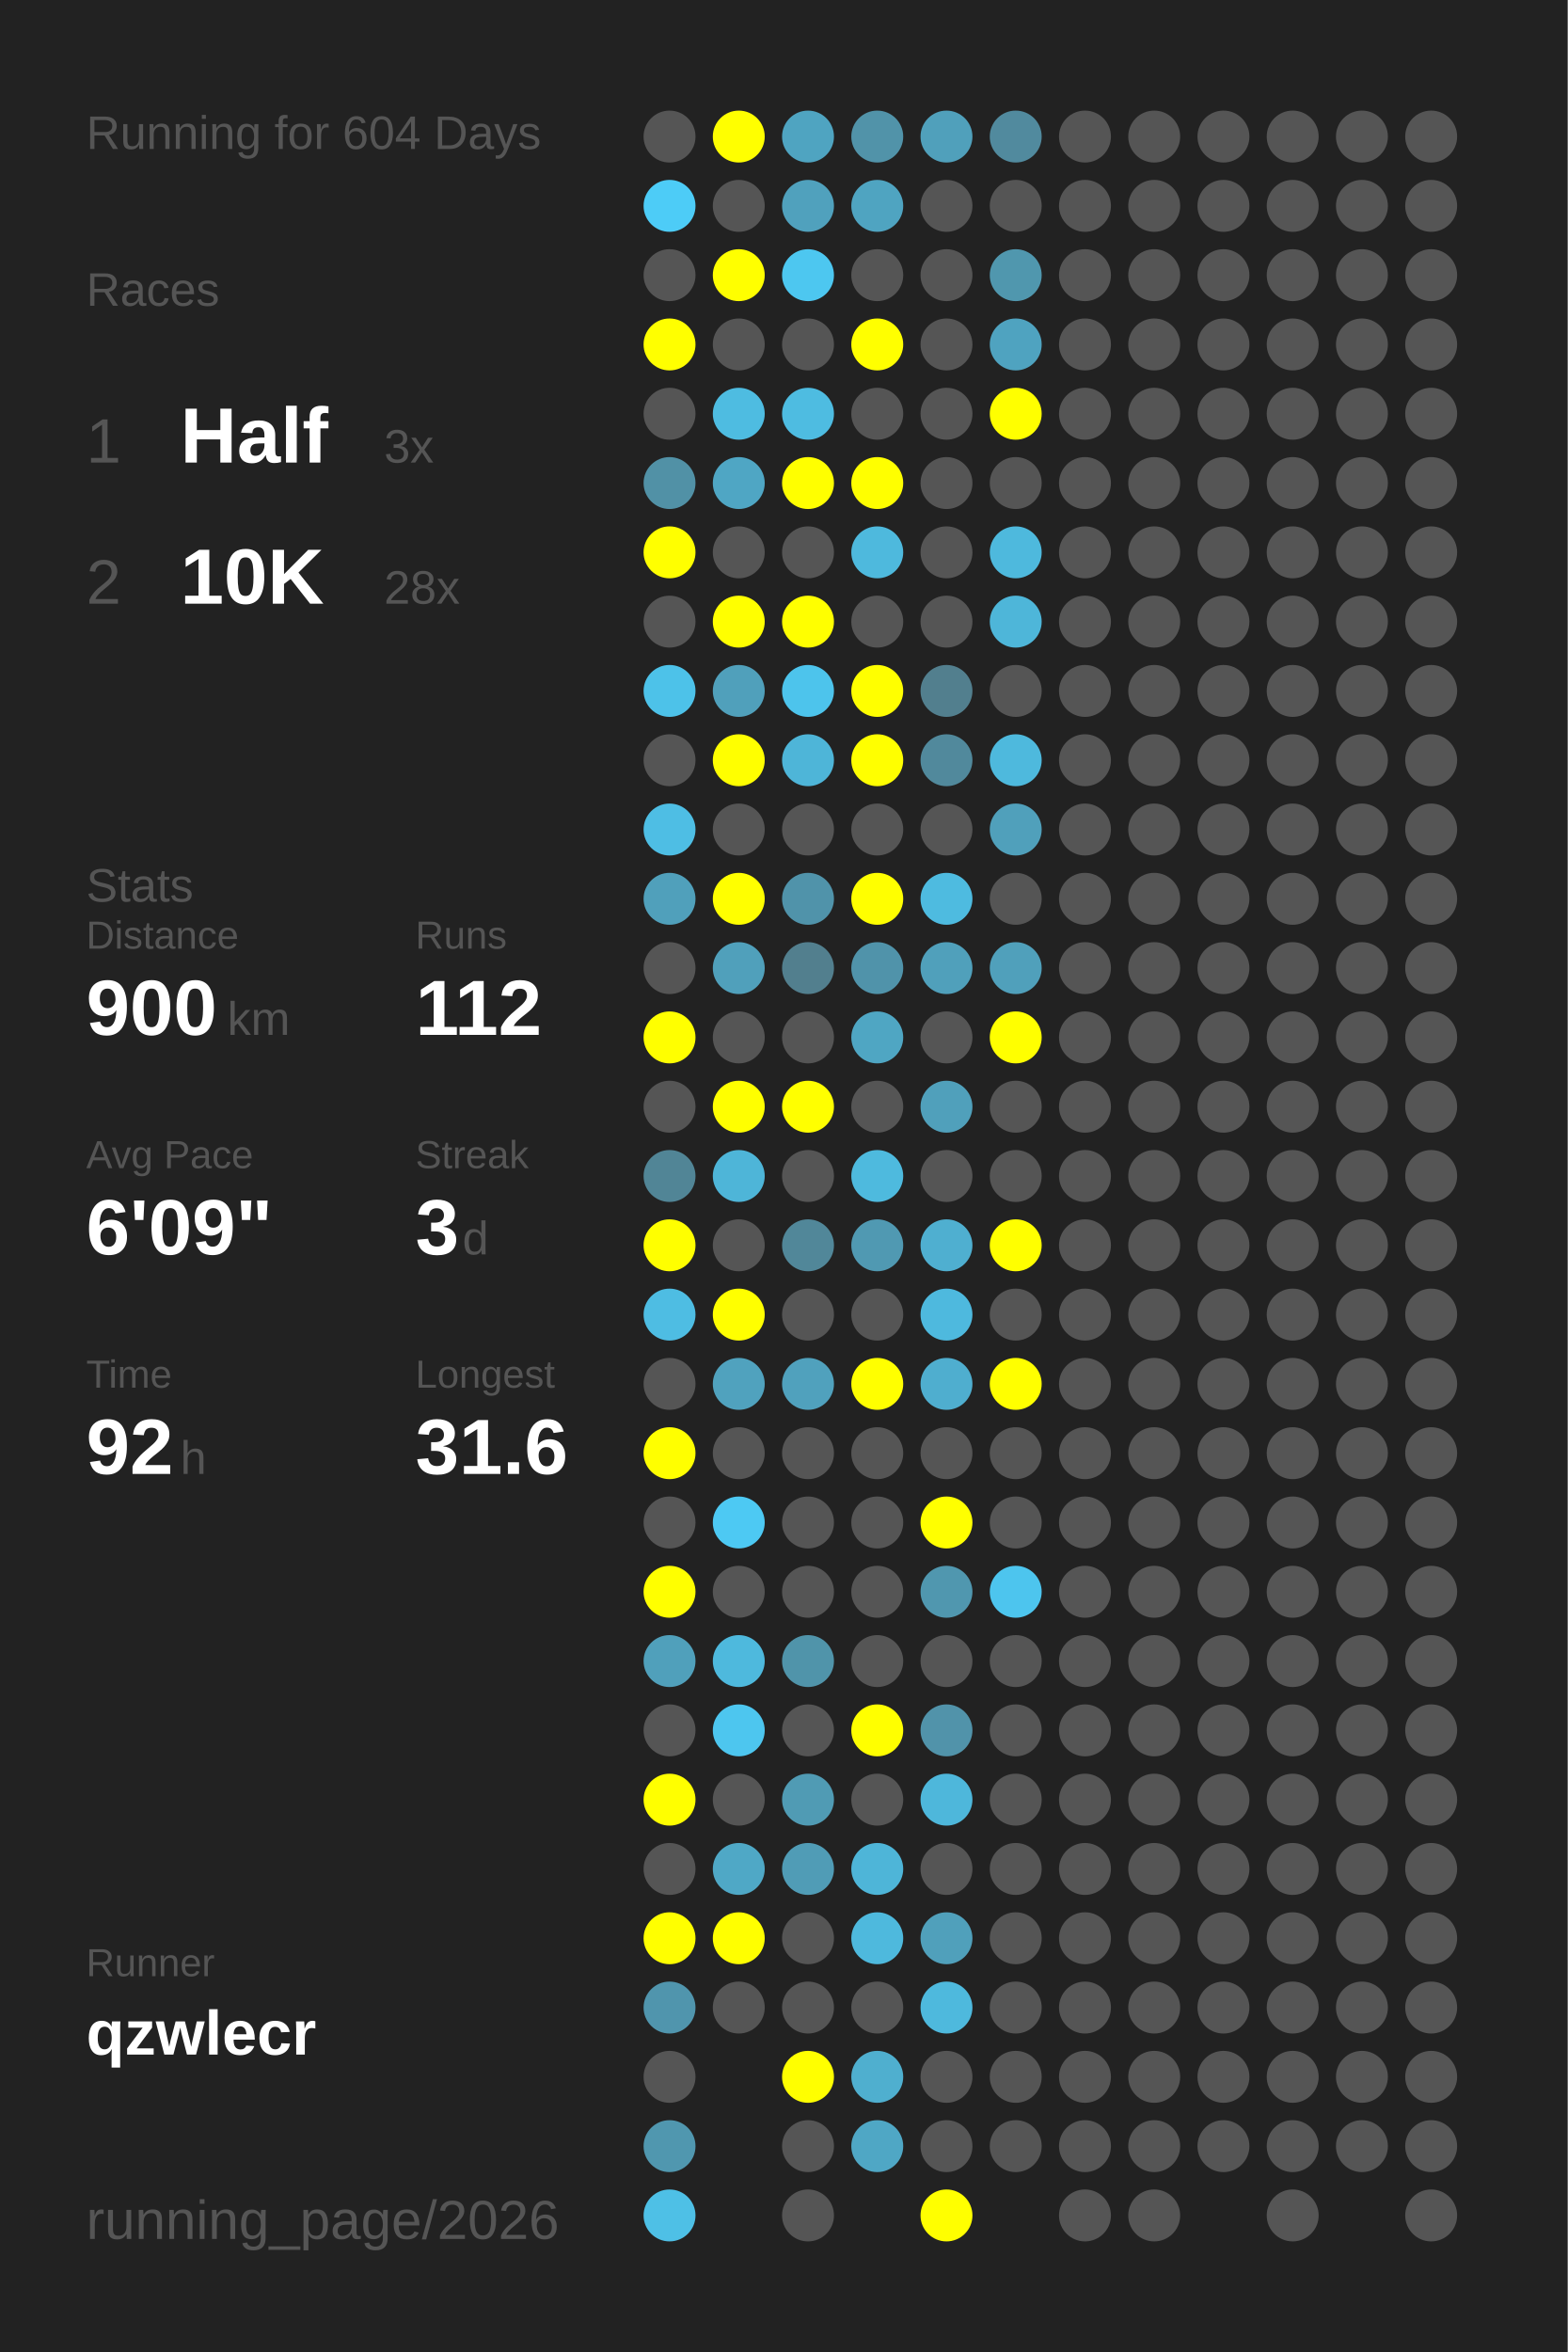
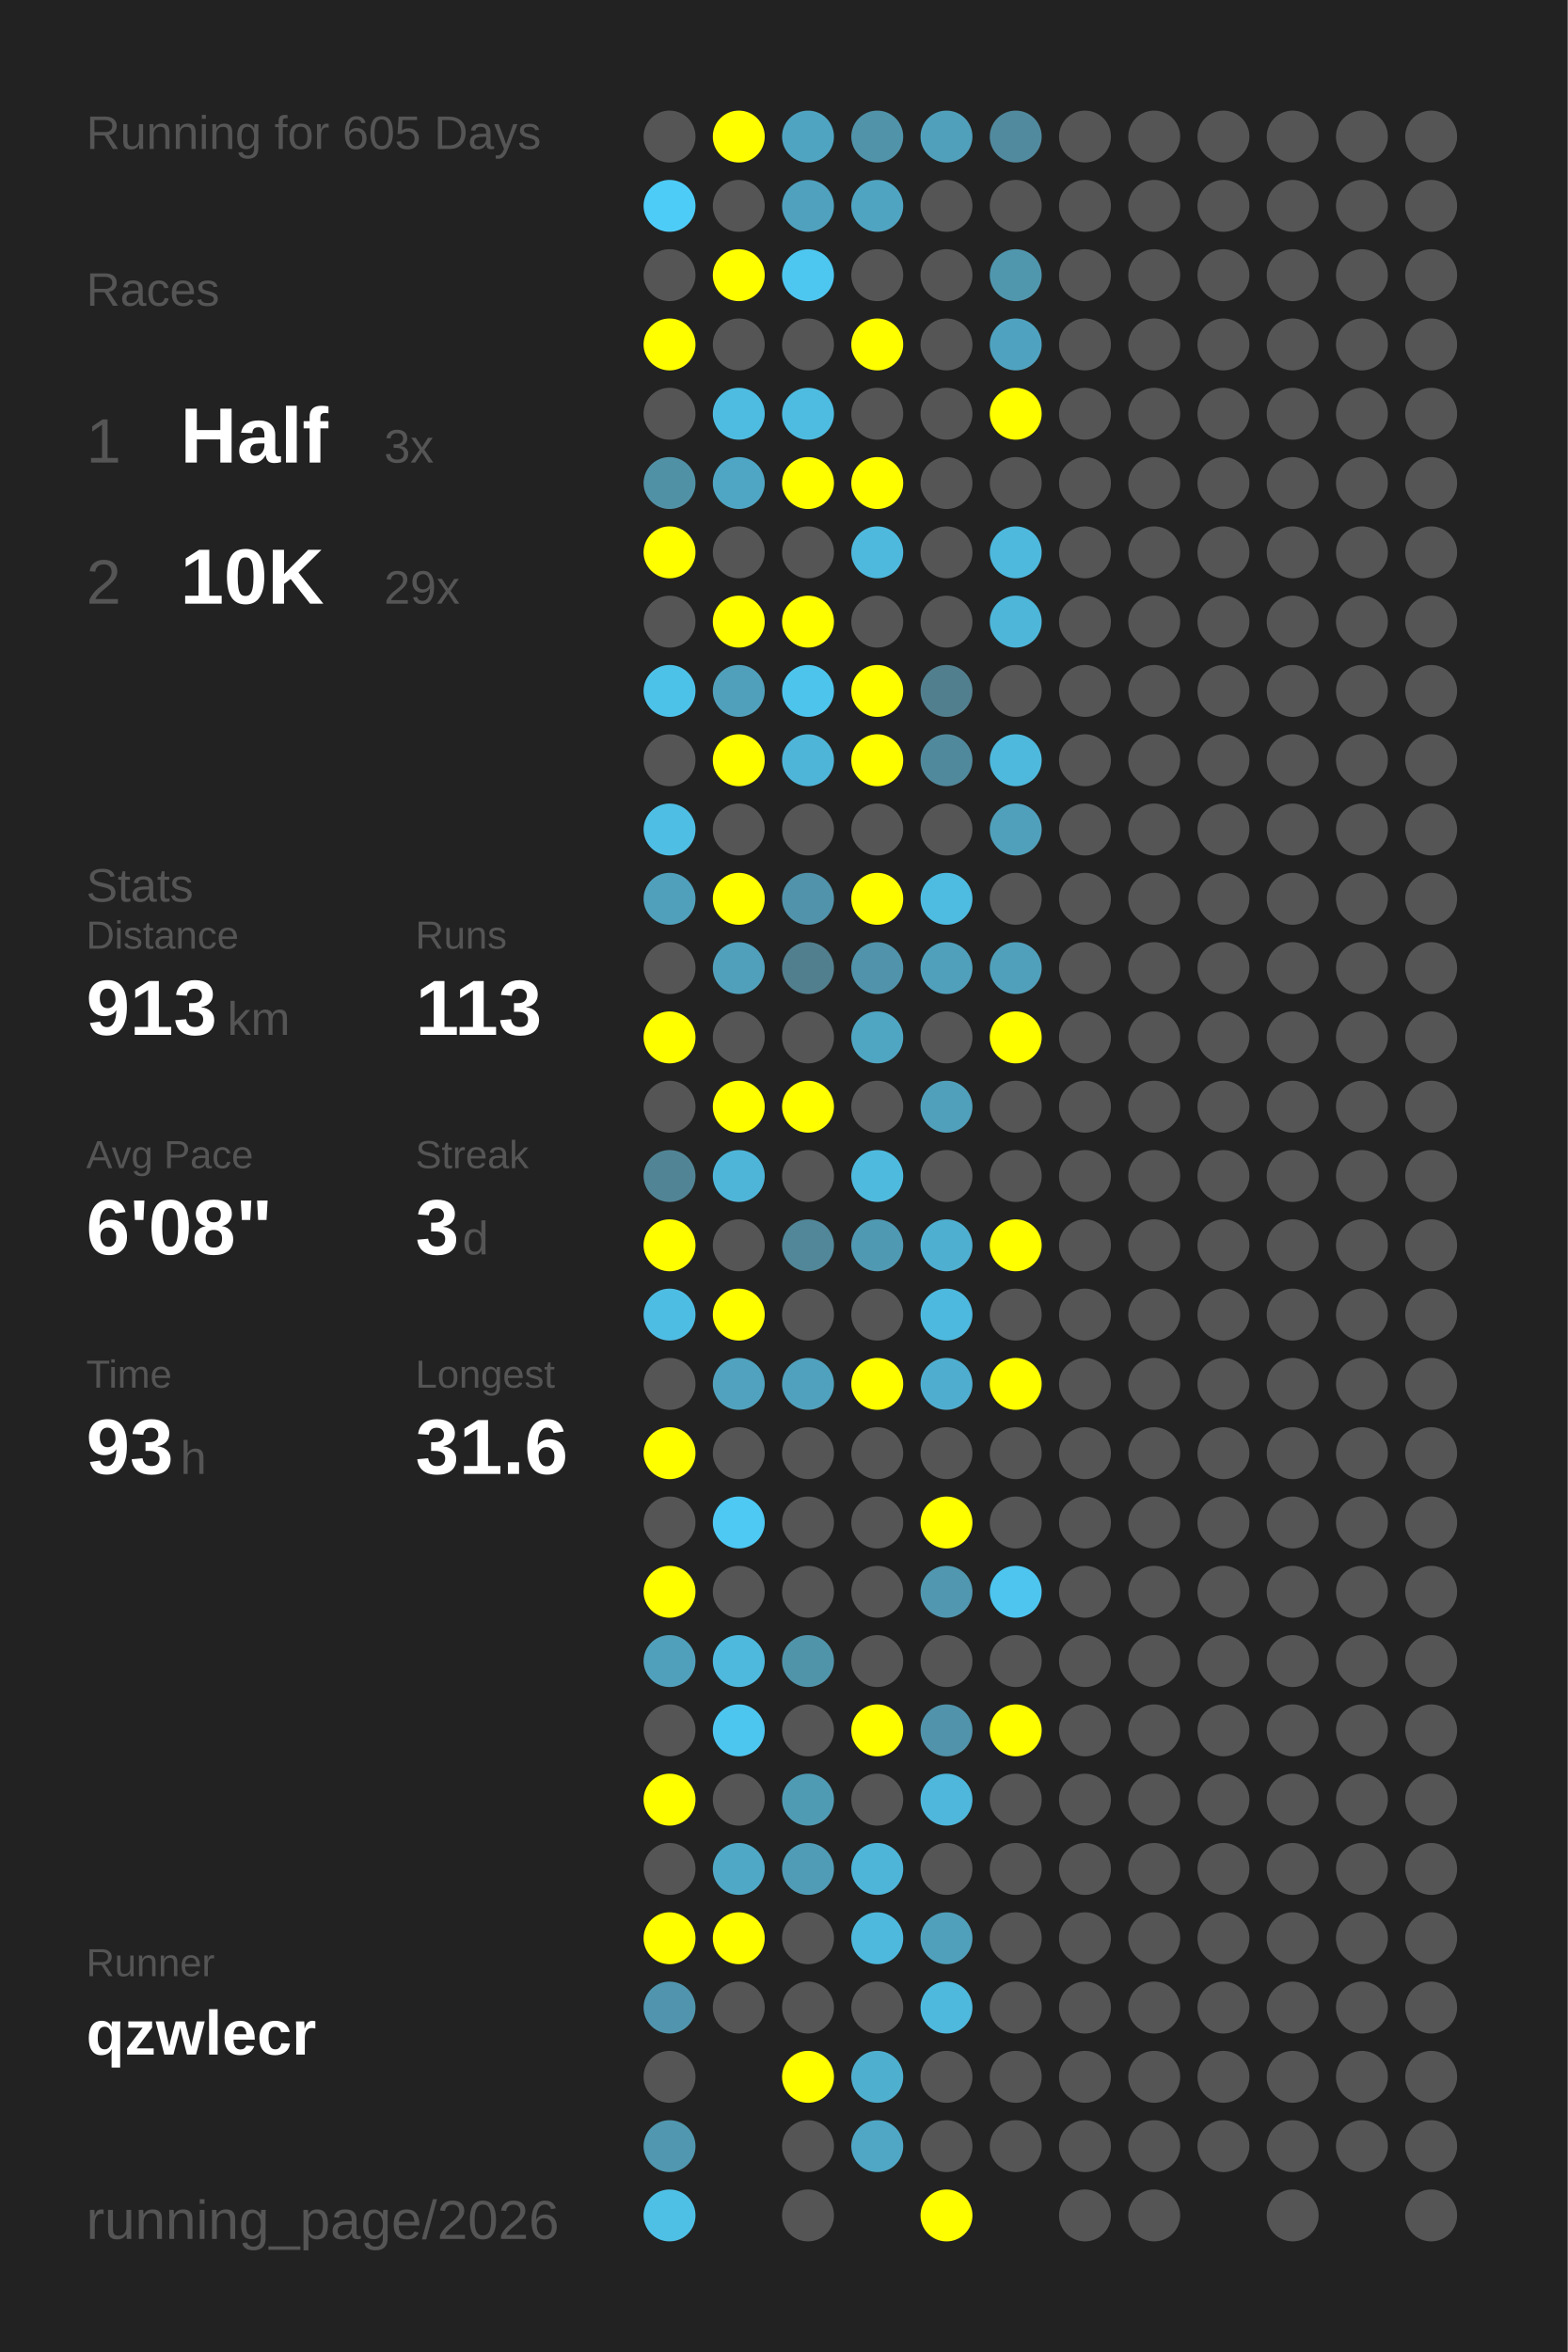
<svg xmlns="http://www.w3.org/2000/svg" baseProfile="full" height="300mm" version="1.1" viewBox="0,0,200,300" width="200mm">
  <defs />
  <rect fill="#222222" height="300" width="200" x="0" y="0" />
-   <text fill="#555555" style="font-size:6px; font-family:Arial;" x="11" y="19">Running for 604 Days</text>
+   <text fill="#555555" style="font-size:6px; font-family:Arial;" x="11" y="19">Running for 605 Days</text>
  <text fill="#555555" style="font-size:6px; font-family:Arial;" x="11" y="39">Races</text>
  <text fill="#555555" style="font-size:8px; font-family:Arial;" x="11" y="59">1</text>
  <text fill="#FFFFFF" style="font-size:10px; font-family:Arial; font-weight:bold;" x="23" y="59">Half</text>
  <text fill="#555555" style="font-size:6px; font-family:Arial;" x="49" y="59">3x</text>
  <text fill="#555555" style="font-size:8px; font-family:Arial;" x="11" y="77">2</text>
  <text fill="#FFFFFF" style="font-size:10px; font-family:Arial; font-weight:bold;" x="23" y="77">10K</text>
-   <text fill="#555555" style="font-size:6px; font-family:Arial;" x="49" y="77">28x</text>
+   <text fill="#555555" style="font-size:6px; font-family:Arial;" x="49" y="77">29x</text>
  <text fill="#555555" style="font-size:6px; font-family:Arial;" x="11" y="115">Stats</text>
  <text fill="#555555" style="font-size:5px; font-family:Arial;" x="11" y="121">Distance</text>
-   <text fill="#FFFFFF" style="font-size:10px; font-family:Arial; font-weight:bold;" x="11" y="132">900</text>
+   <text fill="#FFFFFF" style="font-size:10px; font-family:Arial; font-weight:bold;" x="11" y="132">913</text>
  <text fill="#555555" style="font-size:6px; font-family:Arial;" x="29" y="132">km</text>
  <text fill="#555555" style="font-size:5px; font-family:Arial;" x="53" y="121">Runs</text>
-   <text fill="#FFFFFF" style="font-size:10px; font-family:Arial; font-weight:bold;" x="53" y="132">112</text>
+   <text fill="#FFFFFF" style="font-size:10px; font-family:Arial; font-weight:bold;" x="53" y="132">113</text>
  <text fill="#555555" style="font-size:5px; font-family:Arial;" x="11" y="149">Avg Pace</text>
-   <text fill="#FFFFFF" style="font-size:10px; font-family:Arial; font-weight:bold;" x="11" y="160">6'09"</text>
+   <text fill="#FFFFFF" style="font-size:10px; font-family:Arial; font-weight:bold;" x="11" y="160">6'08"</text>
  <text fill="#555555" style="font-size:5px; font-family:Arial;" x="53" y="149">Streak</text>
  <text fill="#FFFFFF" style="font-size:10px; font-family:Arial; font-weight:bold;" x="53" y="160">3</text>
  <text fill="#555555" style="font-size:6px; font-family:Arial;" x="59" y="160">d</text>
  <text fill="#555555" style="font-size:5px; font-family:Arial;" x="11" y="177">Time</text>
-   <text fill="#FFFFFF" style="font-size:10px; font-family:Arial; font-weight:bold;" x="11" y="188">92</text>
+   <text fill="#FFFFFF" style="font-size:10px; font-family:Arial; font-weight:bold;" x="11" y="188">93</text>
  <text fill="#555555" style="font-size:6px; font-family:Arial;" x="23" y="188">h</text>
  <text fill="#555555" style="font-size:5px; font-family:Arial;" x="53" y="177">Longest</text>
  <text fill="#FFFFFF" style="font-size:10px; font-family:Arial; font-weight:bold;" x="53" y="188">31.6</text>
  <text fill="#555555" style="font-size:5px; font-family:Arial;" x="11" y="252.065">Runner</text>
  <text fill="#FFFFFF" style="font-size:8px; font-family:Arial; font-weight:bold;" x="11" y="262.065">qzwlecr</text>
  <text fill="#555555" style="font-size:7px; font-family:Arial;" x="11" y="285.581">running_page/2026</text>
  <circle cx="85.417" cy="17.419" fill="#555555" r="3.312" />
  <circle cx="85.417" cy="26.258" fill="#4dccf7" r="3.312" />
  <circle cx="85.417" cy="35.097" fill="#555555" r="3.312" />
  <circle cx="85.417" cy="43.935" fill="#FFFF00" r="3.312" />
  <circle cx="85.417" cy="52.774" fill="#555555" r="3.312" />
  <circle cx="85.417" cy="61.613" fill="#5191a6" r="3.312" />
  <circle cx="85.417" cy="70.452" fill="#FFFF00" r="3.312" />
  <circle cx="85.417" cy="79.29" fill="#555555" r="3.312" />
  <circle cx="85.417" cy="88.129" fill="#4dc2e9" r="3.312" />
  <circle cx="85.417" cy="96.968" fill="#555555" r="3.312" />
  <circle cx="85.417" cy="105.806" fill="#4ebee4" r="3.312" />
  <circle cx="85.417" cy="114.645" fill="#50a0bb" r="3.312" />
  <circle cx="85.417" cy="123.484" fill="#555555" r="3.312" />
  <circle cx="85.417" cy="132.323" fill="#FFFF00" r="3.312" />
  <circle cx="85.417" cy="141.161" fill="#555555" r="3.312" />
  <circle cx="85.417" cy="150" fill="#518596" r="3.312" />
  <circle cx="85.417" cy="158.839" fill="#FFFF00" r="3.312" />
  <circle cx="85.417" cy="167.677" fill="#4ebde3" r="3.312" />
  <circle cx="85.417" cy="176.516" fill="#555555" r="3.312" />
  <circle cx="85.417" cy="185.355" fill="#FFFF00" r="3.312" />
  <circle cx="85.417" cy="194.194" fill="#555555" r="3.312" />
  <circle cx="85.417" cy="203.032" fill="#FFFF00" r="3.312" />
  <circle cx="85.417" cy="211.871" fill="#50a0bb" r="3.312" />
  <circle cx="85.417" cy="220.71" fill="#555555" r="3.312" />
  <circle cx="85.417" cy="229.548" fill="#FFFF00" r="3.312" />
  <circle cx="85.417" cy="238.387" fill="#555555" r="3.312" />
  <circle cx="85.417" cy="247.226" fill="#FFFF00" r="3.312" />
  <circle cx="85.417" cy="256.065" fill="#5095ad" r="3.312" />
  <circle cx="85.417" cy="264.903" fill="#555555" r="3.312" />
  <circle cx="85.417" cy="273.742" fill="#5097af" r="3.312" />
  <circle cx="85.417" cy="282.581" fill="#4ec0e6" r="3.312" />
  <circle cx="94.25" cy="17.419" fill="#FFFF00" r="3.312" />
  <circle cx="94.25" cy="26.258" fill="#555555" r="3.312" />
  <circle cx="94.25" cy="35.097" fill="#FFFF00" r="3.312" />
  <circle cx="94.25" cy="43.935" fill="#555555" r="3.312" />
  <circle cx="94.25" cy="52.774" fill="#4ebce1" r="3.312" />
  <circle cx="94.25" cy="61.613" fill="#4fa6c4" r="3.312" />
  <circle cx="94.25" cy="70.452" fill="#555555" r="3.312" />
  <circle cx="94.25" cy="79.29" fill="#FFFF00" r="3.312" />
  <circle cx="94.25" cy="88.129" fill="#50a0bb" r="3.312" />
  <circle cx="94.25" cy="96.968" fill="#FFFF00" r="3.312" />
  <circle cx="94.25" cy="105.806" fill="#555555" r="3.312" />
  <circle cx="94.25" cy="114.645" fill="#FFFF00" r="3.312" />
  <circle cx="94.25" cy="123.484" fill="#50a0bb" r="3.312" />
  <circle cx="94.25" cy="132.323" fill="#555555" r="3.312" />
  <circle cx="94.25" cy="141.161" fill="#FFFF00" r="3.312" />
  <circle cx="94.25" cy="150" fill="#4eb5d8" r="3.312" />
  <circle cx="94.25" cy="158.839" fill="#555555" r="3.312" />
  <circle cx="94.25" cy="167.677" fill="#FFFF00" r="3.312" />
  <circle cx="94.25" cy="176.516" fill="#50a2be" r="3.312" />
  <circle cx="94.25" cy="185.355" fill="#555555" r="3.312" />
  <circle cx="94.25" cy="194.194" fill="#4dc9f3" r="3.312" />
  <circle cx="94.25" cy="203.032" fill="#555555" r="3.312" />
  <circle cx="94.25" cy="211.871" fill="#4eb9dd" r="3.312" />
  <circle cx="94.25" cy="220.71" fill="#4dc6ef" r="3.312" />
  <circle cx="94.25" cy="229.548" fill="#555555" r="3.312" />
  <circle cx="94.25" cy="238.387" fill="#4fa8c6" r="3.312" />
  <circle cx="94.25" cy="247.226" fill="#FFFF00" r="3.312" />
  <circle cx="94.25" cy="256.065" fill="#555555" r="3.312" />
  <circle cx="103.083" cy="17.419" fill="#4fa4c1" r="3.312" />
  <circle cx="103.083" cy="26.258" fill="#50a1bd" r="3.312" />
  <circle cx="103.083" cy="35.097" fill="#4dc7f0" r="3.312" />
  <circle cx="103.083" cy="43.935" fill="#555555" r="3.312" />
  <circle cx="103.083" cy="52.774" fill="#4ebce1" r="3.312" />
  <circle cx="103.083" cy="61.613" fill="#FFFF00" r="3.312" />
  <circle cx="103.083" cy="70.452" fill="#555555" r="3.312" />
  <circle cx="103.083" cy="79.29" fill="#FFFF00" r="3.312" />
  <circle cx="103.083" cy="88.129" fill="#4dc4ec" r="3.312" />
  <circle cx="103.083" cy="96.968" fill="#4eb5d8" r="3.312" />
  <circle cx="103.083" cy="105.806" fill="#555555" r="3.312" />
  <circle cx="103.083" cy="114.645" fill="#5093aa" r="3.312" />
  <circle cx="103.083" cy="123.484" fill="#527f8e" r="3.312" />
  <circle cx="103.083" cy="132.323" fill="#555555" r="3.312" />
  <circle cx="103.083" cy="141.161" fill="#FFFF00" r="3.312" />
  <circle cx="103.083" cy="150" fill="#555555" r="3.312" />
  <circle cx="103.083" cy="158.839" fill="#518799" r="3.312" />
  <circle cx="103.083" cy="167.677" fill="#555555" r="3.312" />
  <circle cx="103.083" cy="176.516" fill="#50a1bd" r="3.312" />
  <circle cx="103.083" cy="185.355" fill="#555555" r="3.312" />
  <circle cx="103.083" cy="194.194" fill="#555555" r="3.312" />
  <circle cx="103.083" cy="203.032" fill="#555555" r="3.312" />
  <circle cx="103.083" cy="211.871" fill="#5094aa" r="3.312" />
  <circle cx="103.083" cy="220.71" fill="#555555" r="3.312" />
  <circle cx="103.083" cy="229.548" fill="#509bb4" r="3.312" />
  <circle cx="103.083" cy="238.387" fill="#509cb6" r="3.312" />
  <circle cx="103.083" cy="247.226" fill="#555555" r="3.312" />
  <circle cx="103.083" cy="256.065" fill="#555555" r="3.312" />
  <circle cx="103.083" cy="264.903" fill="#FFFF00" r="3.312" />
  <circle cx="103.083" cy="273.742" fill="#555555" r="3.312" />
  <circle cx="103.083" cy="282.581" fill="#555555" r="3.312" />
  <circle cx="111.917" cy="17.419" fill="#5193a9" r="3.312" />
  <circle cx="111.917" cy="26.258" fill="#4fa4c1" r="3.312" />
  <circle cx="111.917" cy="35.097" fill="#555555" r="3.312" />
  <circle cx="111.917" cy="43.935" fill="#FFFF00" r="3.312" />
  <circle cx="111.917" cy="52.774" fill="#555555" r="3.312" />
  <circle cx="111.917" cy="61.613" fill="#FFFF00" r="3.312" />
  <circle cx="111.917" cy="70.452" fill="#4eb9dd" r="3.312" />
  <circle cx="111.917" cy="79.29" fill="#555555" r="3.312" />
  <circle cx="111.917" cy="88.129" fill="#FFFF00" r="3.312" />
  <circle cx="111.917" cy="96.968" fill="#FFFF00" r="3.312" />
  <circle cx="111.917" cy="105.806" fill="#555555" r="3.312" />
  <circle cx="111.917" cy="114.645" fill="#FFFF00" r="3.312" />
  <circle cx="111.917" cy="123.484" fill="#5093aa" r="3.312" />
  <circle cx="111.917" cy="132.323" fill="#4fa6c3" r="3.312" />
  <circle cx="111.917" cy="141.161" fill="#555555" r="3.312" />
  <circle cx="111.917" cy="150" fill="#4ebade" r="3.312" />
  <circle cx="111.917" cy="158.839" fill="#5099b2" r="3.312" />
  <circle cx="111.917" cy="167.677" fill="#555555" r="3.312" />
  <circle cx="111.917" cy="176.516" fill="#FFFF00" r="3.312" />
  <circle cx="111.917" cy="185.355" fill="#555555" r="3.312" />
  <circle cx="111.917" cy="194.194" fill="#555555" r="3.312" />
  <circle cx="111.917" cy="203.032" fill="#555555" r="3.312" />
  <circle cx="111.917" cy="211.871" fill="#555555" r="3.312" />
  <circle cx="111.917" cy="220.71" fill="#FFFF00" r="3.312" />
  <circle cx="111.917" cy="229.548" fill="#555555" r="3.312" />
  <circle cx="111.917" cy="238.387" fill="#4eb5d8" r="3.312" />
  <circle cx="111.917" cy="247.226" fill="#4eb9dd" r="3.312" />
  <circle cx="111.917" cy="256.065" fill="#555555" r="3.312" />
  <circle cx="111.917" cy="264.903" fill="#4fafcf" r="3.312" />
  <circle cx="111.917" cy="273.742" fill="#4fa7c5" r="3.312" />
  <circle cx="120.75" cy="17.419" fill="#50a0bb" r="3.312" />
  <circle cx="120.75" cy="26.258" fill="#555555" r="3.312" />
  <circle cx="120.75" cy="35.097" fill="#555555" r="3.312" />
  <circle cx="120.75" cy="43.935" fill="#555555" r="3.312" />
  <circle cx="120.75" cy="52.774" fill="#555555" r="3.312" />
  <circle cx="120.75" cy="61.613" fill="#555555" r="3.312" />
  <circle cx="120.75" cy="70.452" fill="#555555" r="3.312" />
  <circle cx="120.75" cy="79.29" fill="#555555" r="3.312" />
  <circle cx="120.75" cy="88.129" fill="#527f8e" r="3.312" />
  <circle cx="120.75" cy="96.968" fill="#51899c" r="3.312" />
  <circle cx="120.75" cy="105.806" fill="#555555" r="3.312" />
  <circle cx="120.75" cy="114.645" fill="#4ebbe0" r="3.312" />
  <circle cx="120.75" cy="123.484" fill="#50a0bb" r="3.312" />
  <circle cx="120.75" cy="132.323" fill="#555555" r="3.312" />
  <circle cx="120.75" cy="141.161" fill="#50a0bb" r="3.312" />
  <circle cx="120.75" cy="150" fill="#555555" r="3.312" />
  <circle cx="120.75" cy="158.839" fill="#4fafd0" r="3.312" />
  <circle cx="120.75" cy="167.677" fill="#4eb9de" r="3.312" />
  <circle cx="120.75" cy="176.516" fill="#4faecf" r="3.312" />
  <circle cx="120.75" cy="185.355" fill="#555555" r="3.312" />
  <circle cx="120.75" cy="194.194" fill="#FFFF00" r="3.312" />
  <circle cx="120.75" cy="203.032" fill="#5097af" r="3.312" />
  <circle cx="120.75" cy="211.871" fill="#555555" r="3.312" />
  <circle cx="120.75" cy="220.71" fill="#5193aa" r="3.312" />
  <circle cx="120.75" cy="229.548" fill="#4eb7db" r="3.312" />
  <circle cx="120.75" cy="238.387" fill="#555555" r="3.312" />
  <circle cx="120.75" cy="247.226" fill="#50a0bb" r="3.312" />
  <circle cx="120.75" cy="256.065" fill="#4eb9dd" r="3.312" />
  <circle cx="120.75" cy="264.903" fill="#555555" r="3.312" />
  <circle cx="120.75" cy="273.742" fill="#555555" r="3.312" />
  <circle cx="120.75" cy="282.581" fill="#FFFF00" r="3.312" />
  <circle cx="129.583" cy="17.419" fill="#518a9e" r="3.312" />
  <circle cx="129.583" cy="26.258" fill="#555555" r="3.312" />
  <circle cx="129.583" cy="35.097" fill="#5097ae" r="3.312" />
  <circle cx="129.583" cy="43.935" fill="#4fa3c0" r="3.312" />
  <circle cx="129.583" cy="52.774" fill="#FFFF00" r="3.312" />
  <circle cx="129.583" cy="61.613" fill="#555555" r="3.312" />
  <circle cx="129.583" cy="70.452" fill="#4eb9dd" r="3.312" />
  <circle cx="129.583" cy="79.29" fill="#4eb6d9" r="3.312" />
  <circle cx="129.583" cy="88.129" fill="#555555" r="3.312" />
  <circle cx="129.583" cy="96.968" fill="#4eb9dd" r="3.312" />
  <circle cx="129.583" cy="105.806" fill="#50a0bb" r="3.312" />
  <circle cx="129.583" cy="114.645" fill="#555555" r="3.312" />
  <circle cx="129.583" cy="123.484" fill="#50a0bb" r="3.312" />
  <circle cx="129.583" cy="132.323" fill="#FFFF00" r="3.312" />
  <circle cx="129.583" cy="141.161" fill="#555555" r="3.312" />
  <circle cx="129.583" cy="150" fill="#555555" r="3.312" />
  <circle cx="129.583" cy="158.839" fill="#FFFF00" r="3.312" />
  <circle cx="129.583" cy="167.677" fill="#555555" r="3.312" />
  <circle cx="129.583" cy="176.516" fill="#FFFF00" r="3.312" />
  <circle cx="129.583" cy="185.355" fill="#555555" r="3.312" />
  <circle cx="129.583" cy="194.194" fill="#555555" r="3.312" />
  <circle cx="129.583" cy="203.032" fill="#4dc5ee" r="3.312" />
  <circle cx="129.583" cy="211.871" fill="#555555" r="3.312" />
-   <circle cx="129.583" cy="220.71" fill="#555555" r="3.312" />
+   <circle cx="129.583" cy="220.71" fill="#FFFF00" r="3.312" />
  <circle cx="129.583" cy="229.548" fill="#555555" r="3.312" />
  <circle cx="129.583" cy="238.387" fill="#555555" r="3.312" />
  <circle cx="129.583" cy="247.226" fill="#555555" r="3.312" />
  <circle cx="129.583" cy="256.065" fill="#555555" r="3.312" />
  <circle cx="129.583" cy="264.903" fill="#555555" r="3.312" />
  <circle cx="129.583" cy="273.742" fill="#555555" r="3.312" />
  <circle cx="138.417" cy="17.419" fill="#555555" r="3.312" />
  <circle cx="138.417" cy="26.258" fill="#555555" r="3.312" />
  <circle cx="138.417" cy="35.097" fill="#555555" r="3.312" />
  <circle cx="138.417" cy="43.935" fill="#555555" r="3.312" />
  <circle cx="138.417" cy="52.774" fill="#555555" r="3.312" />
  <circle cx="138.417" cy="61.613" fill="#555555" r="3.312" />
  <circle cx="138.417" cy="70.452" fill="#555555" r="3.312" />
  <circle cx="138.417" cy="79.29" fill="#555555" r="3.312" />
  <circle cx="138.417" cy="88.129" fill="#555555" r="3.312" />
  <circle cx="138.417" cy="96.968" fill="#555555" r="3.312" />
  <circle cx="138.417" cy="105.806" fill="#555555" r="3.312" />
  <circle cx="138.417" cy="114.645" fill="#555555" r="3.312" />
  <circle cx="138.417" cy="123.484" fill="#555555" r="3.312" />
  <circle cx="138.417" cy="132.323" fill="#555555" r="3.312" />
  <circle cx="138.417" cy="141.161" fill="#555555" r="3.312" />
  <circle cx="138.417" cy="150" fill="#555555" r="3.312" />
  <circle cx="138.417" cy="158.839" fill="#555555" r="3.312" />
  <circle cx="138.417" cy="167.677" fill="#555555" r="3.312" />
  <circle cx="138.417" cy="176.516" fill="#555555" r="3.312" />
  <circle cx="138.417" cy="185.355" fill="#555555" r="3.312" />
  <circle cx="138.417" cy="194.194" fill="#555555" r="3.312" />
  <circle cx="138.417" cy="203.032" fill="#555555" r="3.312" />
  <circle cx="138.417" cy="211.871" fill="#555555" r="3.312" />
  <circle cx="138.417" cy="220.71" fill="#555555" r="3.312" />
  <circle cx="138.417" cy="229.548" fill="#555555" r="3.312" />
  <circle cx="138.417" cy="238.387" fill="#555555" r="3.312" />
  <circle cx="138.417" cy="247.226" fill="#555555" r="3.312" />
  <circle cx="138.417" cy="256.065" fill="#555555" r="3.312" />
  <circle cx="138.417" cy="264.903" fill="#555555" r="3.312" />
  <circle cx="138.417" cy="273.742" fill="#555555" r="3.312" />
  <circle cx="138.417" cy="282.581" fill="#555555" r="3.312" />
  <circle cx="147.25" cy="17.419" fill="#555555" r="3.312" />
  <circle cx="147.25" cy="26.258" fill="#555555" r="3.312" />
  <circle cx="147.25" cy="35.097" fill="#555555" r="3.312" />
  <circle cx="147.25" cy="43.935" fill="#555555" r="3.312" />
  <circle cx="147.25" cy="52.774" fill="#555555" r="3.312" />
  <circle cx="147.25" cy="61.613" fill="#555555" r="3.312" />
  <circle cx="147.25" cy="70.452" fill="#555555" r="3.312" />
  <circle cx="147.25" cy="79.29" fill="#555555" r="3.312" />
  <circle cx="147.25" cy="88.129" fill="#555555" r="3.312" />
  <circle cx="147.25" cy="96.968" fill="#555555" r="3.312" />
  <circle cx="147.25" cy="105.806" fill="#555555" r="3.312" />
  <circle cx="147.25" cy="114.645" fill="#555555" r="3.312" />
  <circle cx="147.25" cy="123.484" fill="#555555" r="3.312" />
  <circle cx="147.25" cy="132.323" fill="#555555" r="3.312" />
  <circle cx="147.25" cy="141.161" fill="#555555" r="3.312" />
  <circle cx="147.25" cy="150" fill="#555555" r="3.312" />
  <circle cx="147.25" cy="158.839" fill="#555555" r="3.312" />
  <circle cx="147.25" cy="167.677" fill="#555555" r="3.312" />
  <circle cx="147.25" cy="176.516" fill="#555555" r="3.312" />
  <circle cx="147.25" cy="185.355" fill="#555555" r="3.312" />
  <circle cx="147.25" cy="194.194" fill="#555555" r="3.312" />
  <circle cx="147.25" cy="203.032" fill="#555555" r="3.312" />
  <circle cx="147.25" cy="211.871" fill="#555555" r="3.312" />
  <circle cx="147.25" cy="220.71" fill="#555555" r="3.312" />
  <circle cx="147.25" cy="229.548" fill="#555555" r="3.312" />
  <circle cx="147.25" cy="238.387" fill="#555555" r="3.312" />
  <circle cx="147.25" cy="247.226" fill="#555555" r="3.312" />
  <circle cx="147.25" cy="256.065" fill="#555555" r="3.312" />
  <circle cx="147.25" cy="264.903" fill="#555555" r="3.312" />
  <circle cx="147.25" cy="273.742" fill="#555555" r="3.312" />
  <circle cx="147.25" cy="282.581" fill="#555555" r="3.312" />
  <circle cx="156.083" cy="17.419" fill="#555555" r="3.312" />
  <circle cx="156.083" cy="26.258" fill="#555555" r="3.312" />
  <circle cx="156.083" cy="35.097" fill="#555555" r="3.312" />
  <circle cx="156.083" cy="43.935" fill="#555555" r="3.312" />
  <circle cx="156.083" cy="52.774" fill="#555555" r="3.312" />
  <circle cx="156.083" cy="61.613" fill="#555555" r="3.312" />
  <circle cx="156.083" cy="70.452" fill="#555555" r="3.312" />
  <circle cx="156.083" cy="79.29" fill="#555555" r="3.312" />
  <circle cx="156.083" cy="88.129" fill="#555555" r="3.312" />
  <circle cx="156.083" cy="96.968" fill="#555555" r="3.312" />
  <circle cx="156.083" cy="105.806" fill="#555555" r="3.312" />
  <circle cx="156.083" cy="114.645" fill="#555555" r="3.312" />
  <circle cx="156.083" cy="123.484" fill="#555555" r="3.312" />
  <circle cx="156.083" cy="132.323" fill="#555555" r="3.312" />
  <circle cx="156.083" cy="141.161" fill="#555555" r="3.312" />
  <circle cx="156.083" cy="150" fill="#555555" r="3.312" />
  <circle cx="156.083" cy="158.839" fill="#555555" r="3.312" />
  <circle cx="156.083" cy="167.677" fill="#555555" r="3.312" />
  <circle cx="156.083" cy="176.516" fill="#555555" r="3.312" />
  <circle cx="156.083" cy="185.355" fill="#555555" r="3.312" />
  <circle cx="156.083" cy="194.194" fill="#555555" r="3.312" />
  <circle cx="156.083" cy="203.032" fill="#555555" r="3.312" />
  <circle cx="156.083" cy="211.871" fill="#555555" r="3.312" />
  <circle cx="156.083" cy="220.71" fill="#555555" r="3.312" />
  <circle cx="156.083" cy="229.548" fill="#555555" r="3.312" />
  <circle cx="156.083" cy="238.387" fill="#555555" r="3.312" />
  <circle cx="156.083" cy="247.226" fill="#555555" r="3.312" />
  <circle cx="156.083" cy="256.065" fill="#555555" r="3.312" />
  <circle cx="156.083" cy="264.903" fill="#555555" r="3.312" />
  <circle cx="156.083" cy="273.742" fill="#555555" r="3.312" />
  <circle cx="164.917" cy="17.419" fill="#555555" r="3.312" />
  <circle cx="164.917" cy="26.258" fill="#555555" r="3.312" />
  <circle cx="164.917" cy="35.097" fill="#555555" r="3.312" />
  <circle cx="164.917" cy="43.935" fill="#555555" r="3.312" />
  <circle cx="164.917" cy="52.774" fill="#555555" r="3.312" />
  <circle cx="164.917" cy="61.613" fill="#555555" r="3.312" />
  <circle cx="164.917" cy="70.452" fill="#555555" r="3.312" />
  <circle cx="164.917" cy="79.29" fill="#555555" r="3.312" />
  <circle cx="164.917" cy="88.129" fill="#555555" r="3.312" />
  <circle cx="164.917" cy="96.968" fill="#555555" r="3.312" />
  <circle cx="164.917" cy="105.806" fill="#555555" r="3.312" />
  <circle cx="164.917" cy="114.645" fill="#555555" r="3.312" />
  <circle cx="164.917" cy="123.484" fill="#555555" r="3.312" />
  <circle cx="164.917" cy="132.323" fill="#555555" r="3.312" />
  <circle cx="164.917" cy="141.161" fill="#555555" r="3.312" />
  <circle cx="164.917" cy="150" fill="#555555" r="3.312" />
  <circle cx="164.917" cy="158.839" fill="#555555" r="3.312" />
  <circle cx="164.917" cy="167.677" fill="#555555" r="3.312" />
  <circle cx="164.917" cy="176.516" fill="#555555" r="3.312" />
  <circle cx="164.917" cy="185.355" fill="#555555" r="3.312" />
  <circle cx="164.917" cy="194.194" fill="#555555" r="3.312" />
  <circle cx="164.917" cy="203.032" fill="#555555" r="3.312" />
  <circle cx="164.917" cy="211.871" fill="#555555" r="3.312" />
  <circle cx="164.917" cy="220.71" fill="#555555" r="3.312" />
  <circle cx="164.917" cy="229.548" fill="#555555" r="3.312" />
  <circle cx="164.917" cy="238.387" fill="#555555" r="3.312" />
  <circle cx="164.917" cy="247.226" fill="#555555" r="3.312" />
  <circle cx="164.917" cy="256.065" fill="#555555" r="3.312" />
  <circle cx="164.917" cy="264.903" fill="#555555" r="3.312" />
  <circle cx="164.917" cy="273.742" fill="#555555" r="3.312" />
  <circle cx="164.917" cy="282.581" fill="#555555" r="3.312" />
  <circle cx="173.75" cy="17.419" fill="#555555" r="3.312" />
  <circle cx="173.75" cy="26.258" fill="#555555" r="3.312" />
  <circle cx="173.75" cy="35.097" fill="#555555" r="3.312" />
  <circle cx="173.75" cy="43.935" fill="#555555" r="3.312" />
  <circle cx="173.75" cy="52.774" fill="#555555" r="3.312" />
  <circle cx="173.75" cy="61.613" fill="#555555" r="3.312" />
  <circle cx="173.75" cy="70.452" fill="#555555" r="3.312" />
  <circle cx="173.75" cy="79.29" fill="#555555" r="3.312" />
  <circle cx="173.75" cy="88.129" fill="#555555" r="3.312" />
  <circle cx="173.75" cy="96.968" fill="#555555" r="3.312" />
  <circle cx="173.75" cy="105.806" fill="#555555" r="3.312" />
  <circle cx="173.75" cy="114.645" fill="#555555" r="3.312" />
  <circle cx="173.75" cy="123.484" fill="#555555" r="3.312" />
  <circle cx="173.75" cy="132.323" fill="#555555" r="3.312" />
  <circle cx="173.75" cy="141.161" fill="#555555" r="3.312" />
  <circle cx="173.75" cy="150" fill="#555555" r="3.312" />
  <circle cx="173.75" cy="158.839" fill="#555555" r="3.312" />
  <circle cx="173.75" cy="167.677" fill="#555555" r="3.312" />
  <circle cx="173.75" cy="176.516" fill="#555555" r="3.312" />
  <circle cx="173.75" cy="185.355" fill="#555555" r="3.312" />
  <circle cx="173.75" cy="194.194" fill="#555555" r="3.312" />
  <circle cx="173.75" cy="203.032" fill="#555555" r="3.312" />
  <circle cx="173.75" cy="211.871" fill="#555555" r="3.312" />
  <circle cx="173.75" cy="220.71" fill="#555555" r="3.312" />
  <circle cx="173.75" cy="229.548" fill="#555555" r="3.312" />
  <circle cx="173.75" cy="238.387" fill="#555555" r="3.312" />
  <circle cx="173.75" cy="247.226" fill="#555555" r="3.312" />
  <circle cx="173.75" cy="256.065" fill="#555555" r="3.312" />
  <circle cx="173.75" cy="264.903" fill="#555555" r="3.312" />
  <circle cx="173.75" cy="273.742" fill="#555555" r="3.312" />
  <circle cx="182.583" cy="17.419" fill="#555555" r="3.312" />
  <circle cx="182.583" cy="26.258" fill="#555555" r="3.312" />
  <circle cx="182.583" cy="35.097" fill="#555555" r="3.312" />
  <circle cx="182.583" cy="43.935" fill="#555555" r="3.312" />
  <circle cx="182.583" cy="52.774" fill="#555555" r="3.312" />
  <circle cx="182.583" cy="61.613" fill="#555555" r="3.312" />
  <circle cx="182.583" cy="70.452" fill="#555555" r="3.312" />
  <circle cx="182.583" cy="79.29" fill="#555555" r="3.312" />
  <circle cx="182.583" cy="88.129" fill="#555555" r="3.312" />
  <circle cx="182.583" cy="96.968" fill="#555555" r="3.312" />
  <circle cx="182.583" cy="105.806" fill="#555555" r="3.312" />
  <circle cx="182.583" cy="114.645" fill="#555555" r="3.312" />
  <circle cx="182.583" cy="123.484" fill="#555555" r="3.312" />
  <circle cx="182.583" cy="132.323" fill="#555555" r="3.312" />
  <circle cx="182.583" cy="141.161" fill="#555555" r="3.312" />
  <circle cx="182.583" cy="150" fill="#555555" r="3.312" />
  <circle cx="182.583" cy="158.839" fill="#555555" r="3.312" />
  <circle cx="182.583" cy="167.677" fill="#555555" r="3.312" />
  <circle cx="182.583" cy="176.516" fill="#555555" r="3.312" />
  <circle cx="182.583" cy="185.355" fill="#555555" r="3.312" />
  <circle cx="182.583" cy="194.194" fill="#555555" r="3.312" />
  <circle cx="182.583" cy="203.032" fill="#555555" r="3.312" />
  <circle cx="182.583" cy="211.871" fill="#555555" r="3.312" />
  <circle cx="182.583" cy="220.71" fill="#555555" r="3.312" />
  <circle cx="182.583" cy="229.548" fill="#555555" r="3.312" />
  <circle cx="182.583" cy="238.387" fill="#555555" r="3.312" />
  <circle cx="182.583" cy="247.226" fill="#555555" r="3.312" />
  <circle cx="182.583" cy="256.065" fill="#555555" r="3.312" />
  <circle cx="182.583" cy="264.903" fill="#555555" r="3.312" />
  <circle cx="182.583" cy="273.742" fill="#555555" r="3.312" />
  <circle cx="182.583" cy="282.581" fill="#555555" r="3.312" />
</svg>
